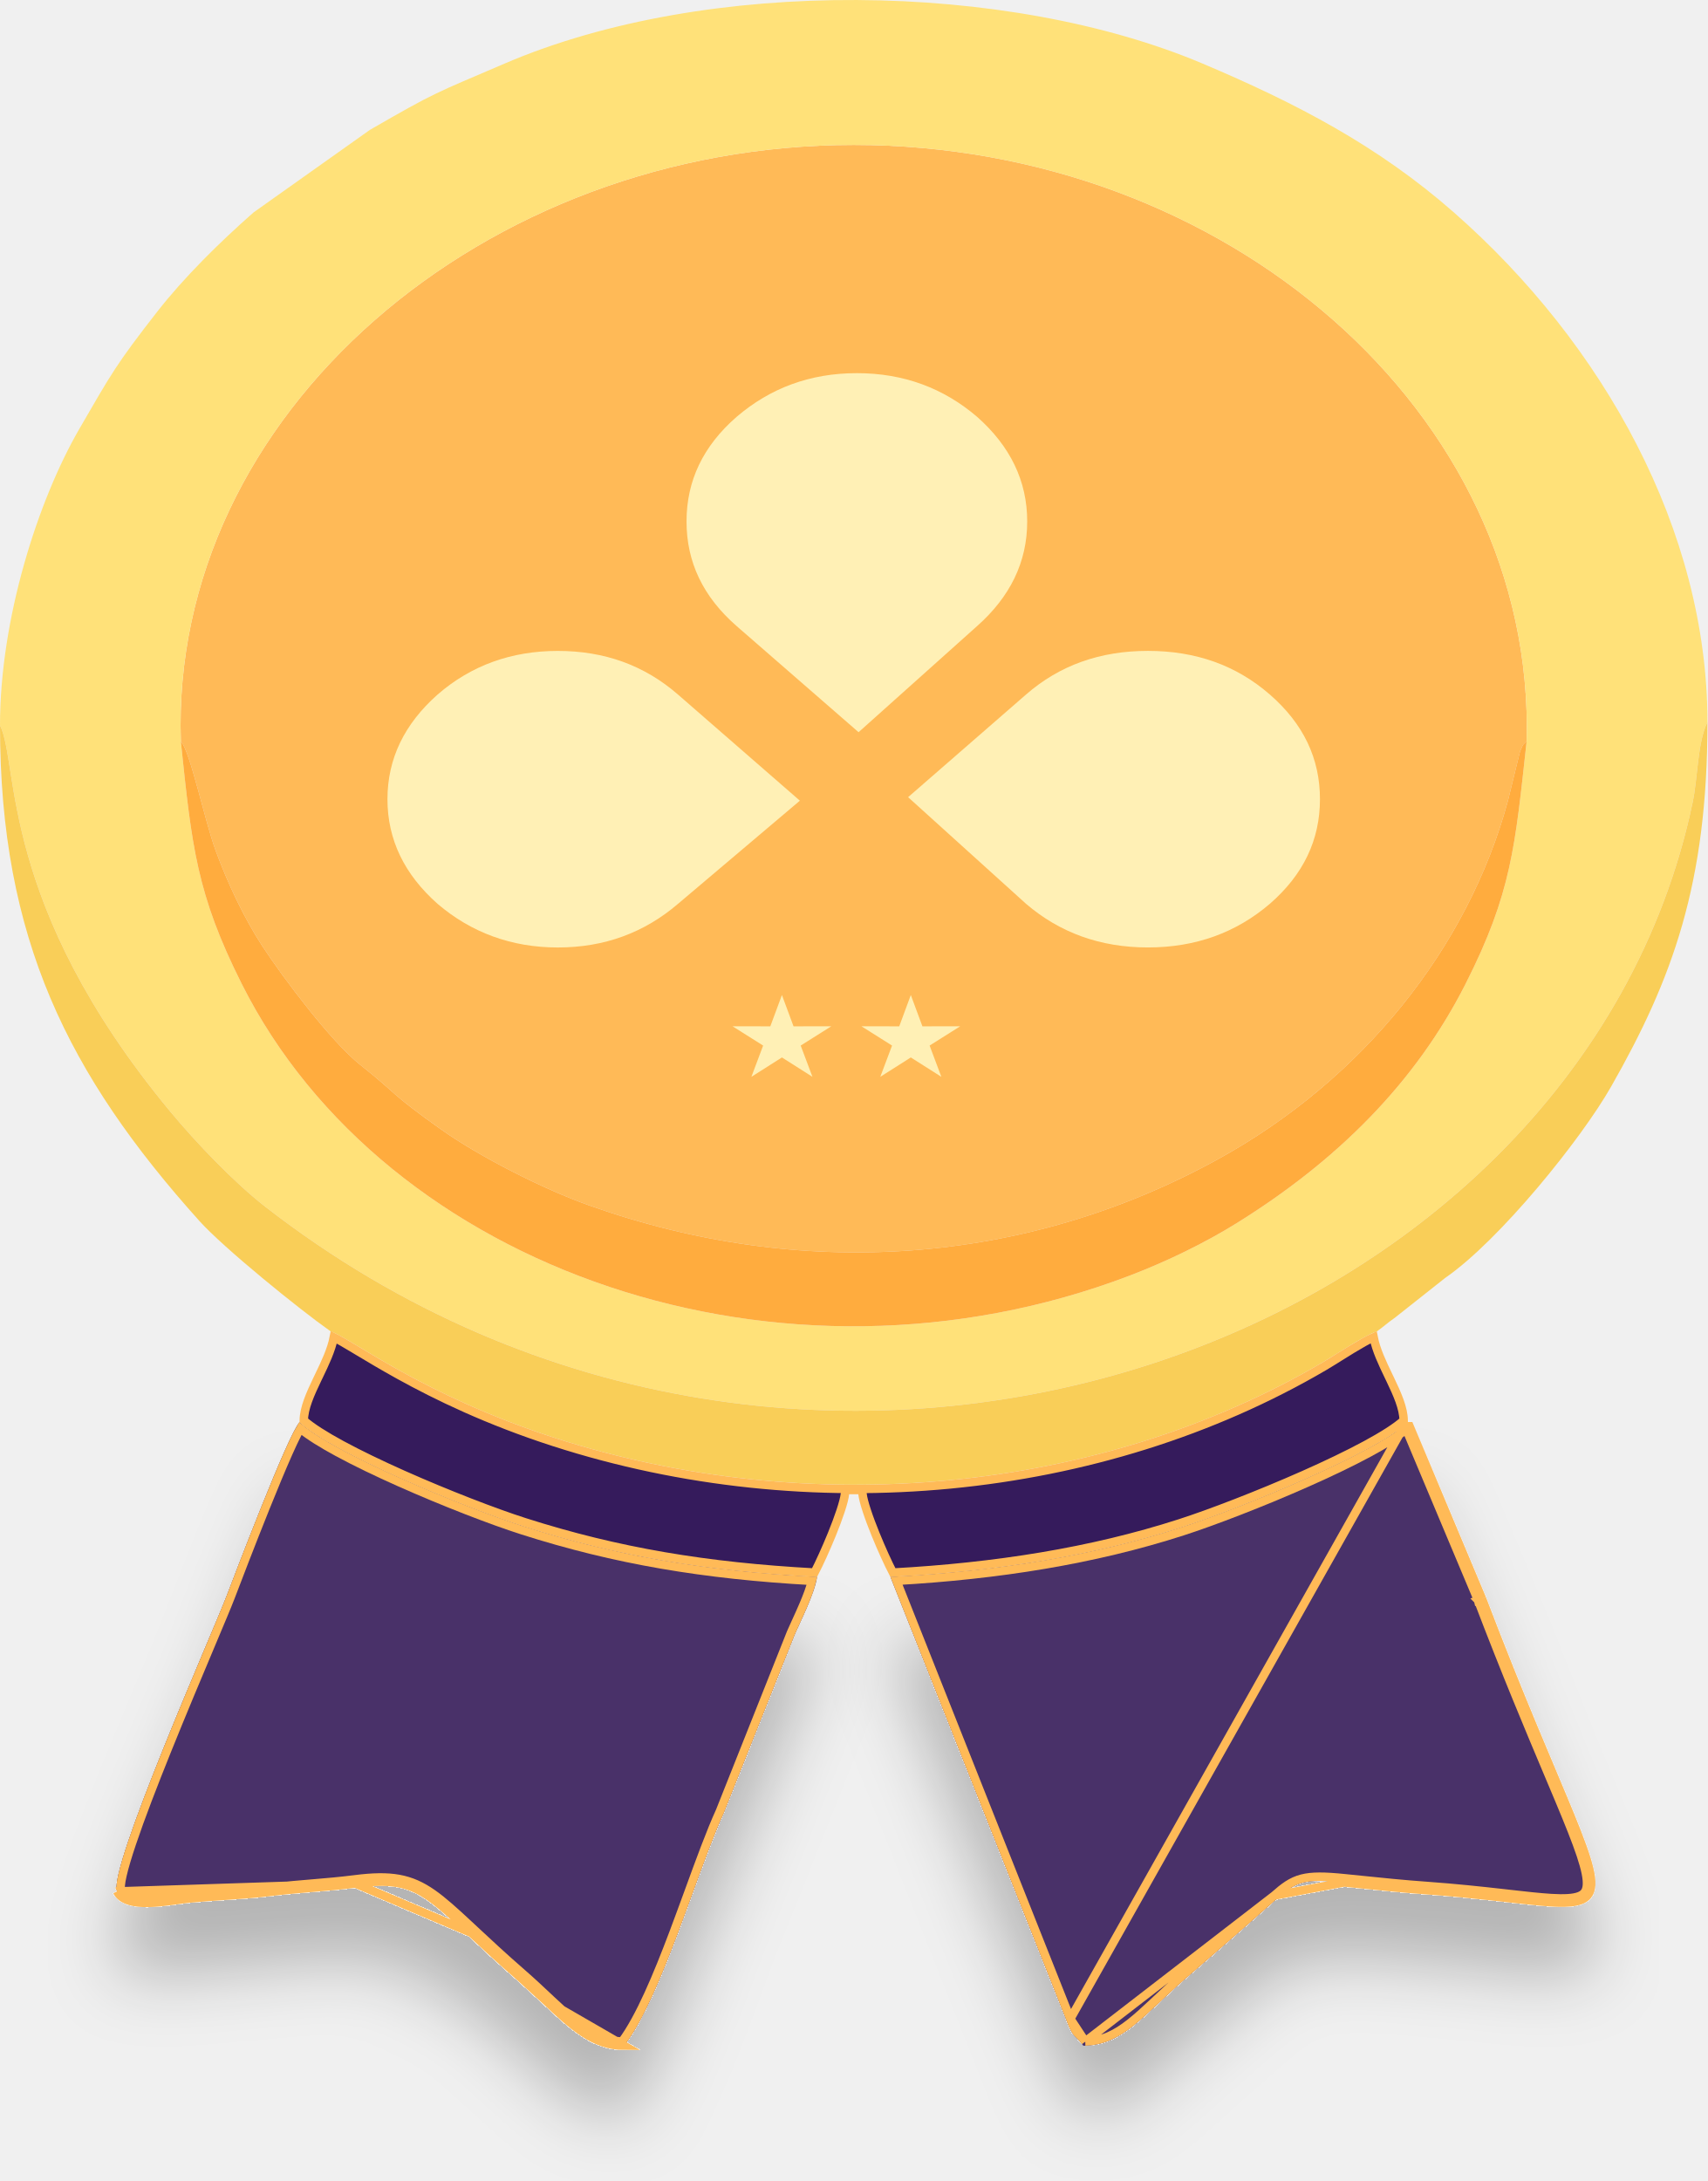
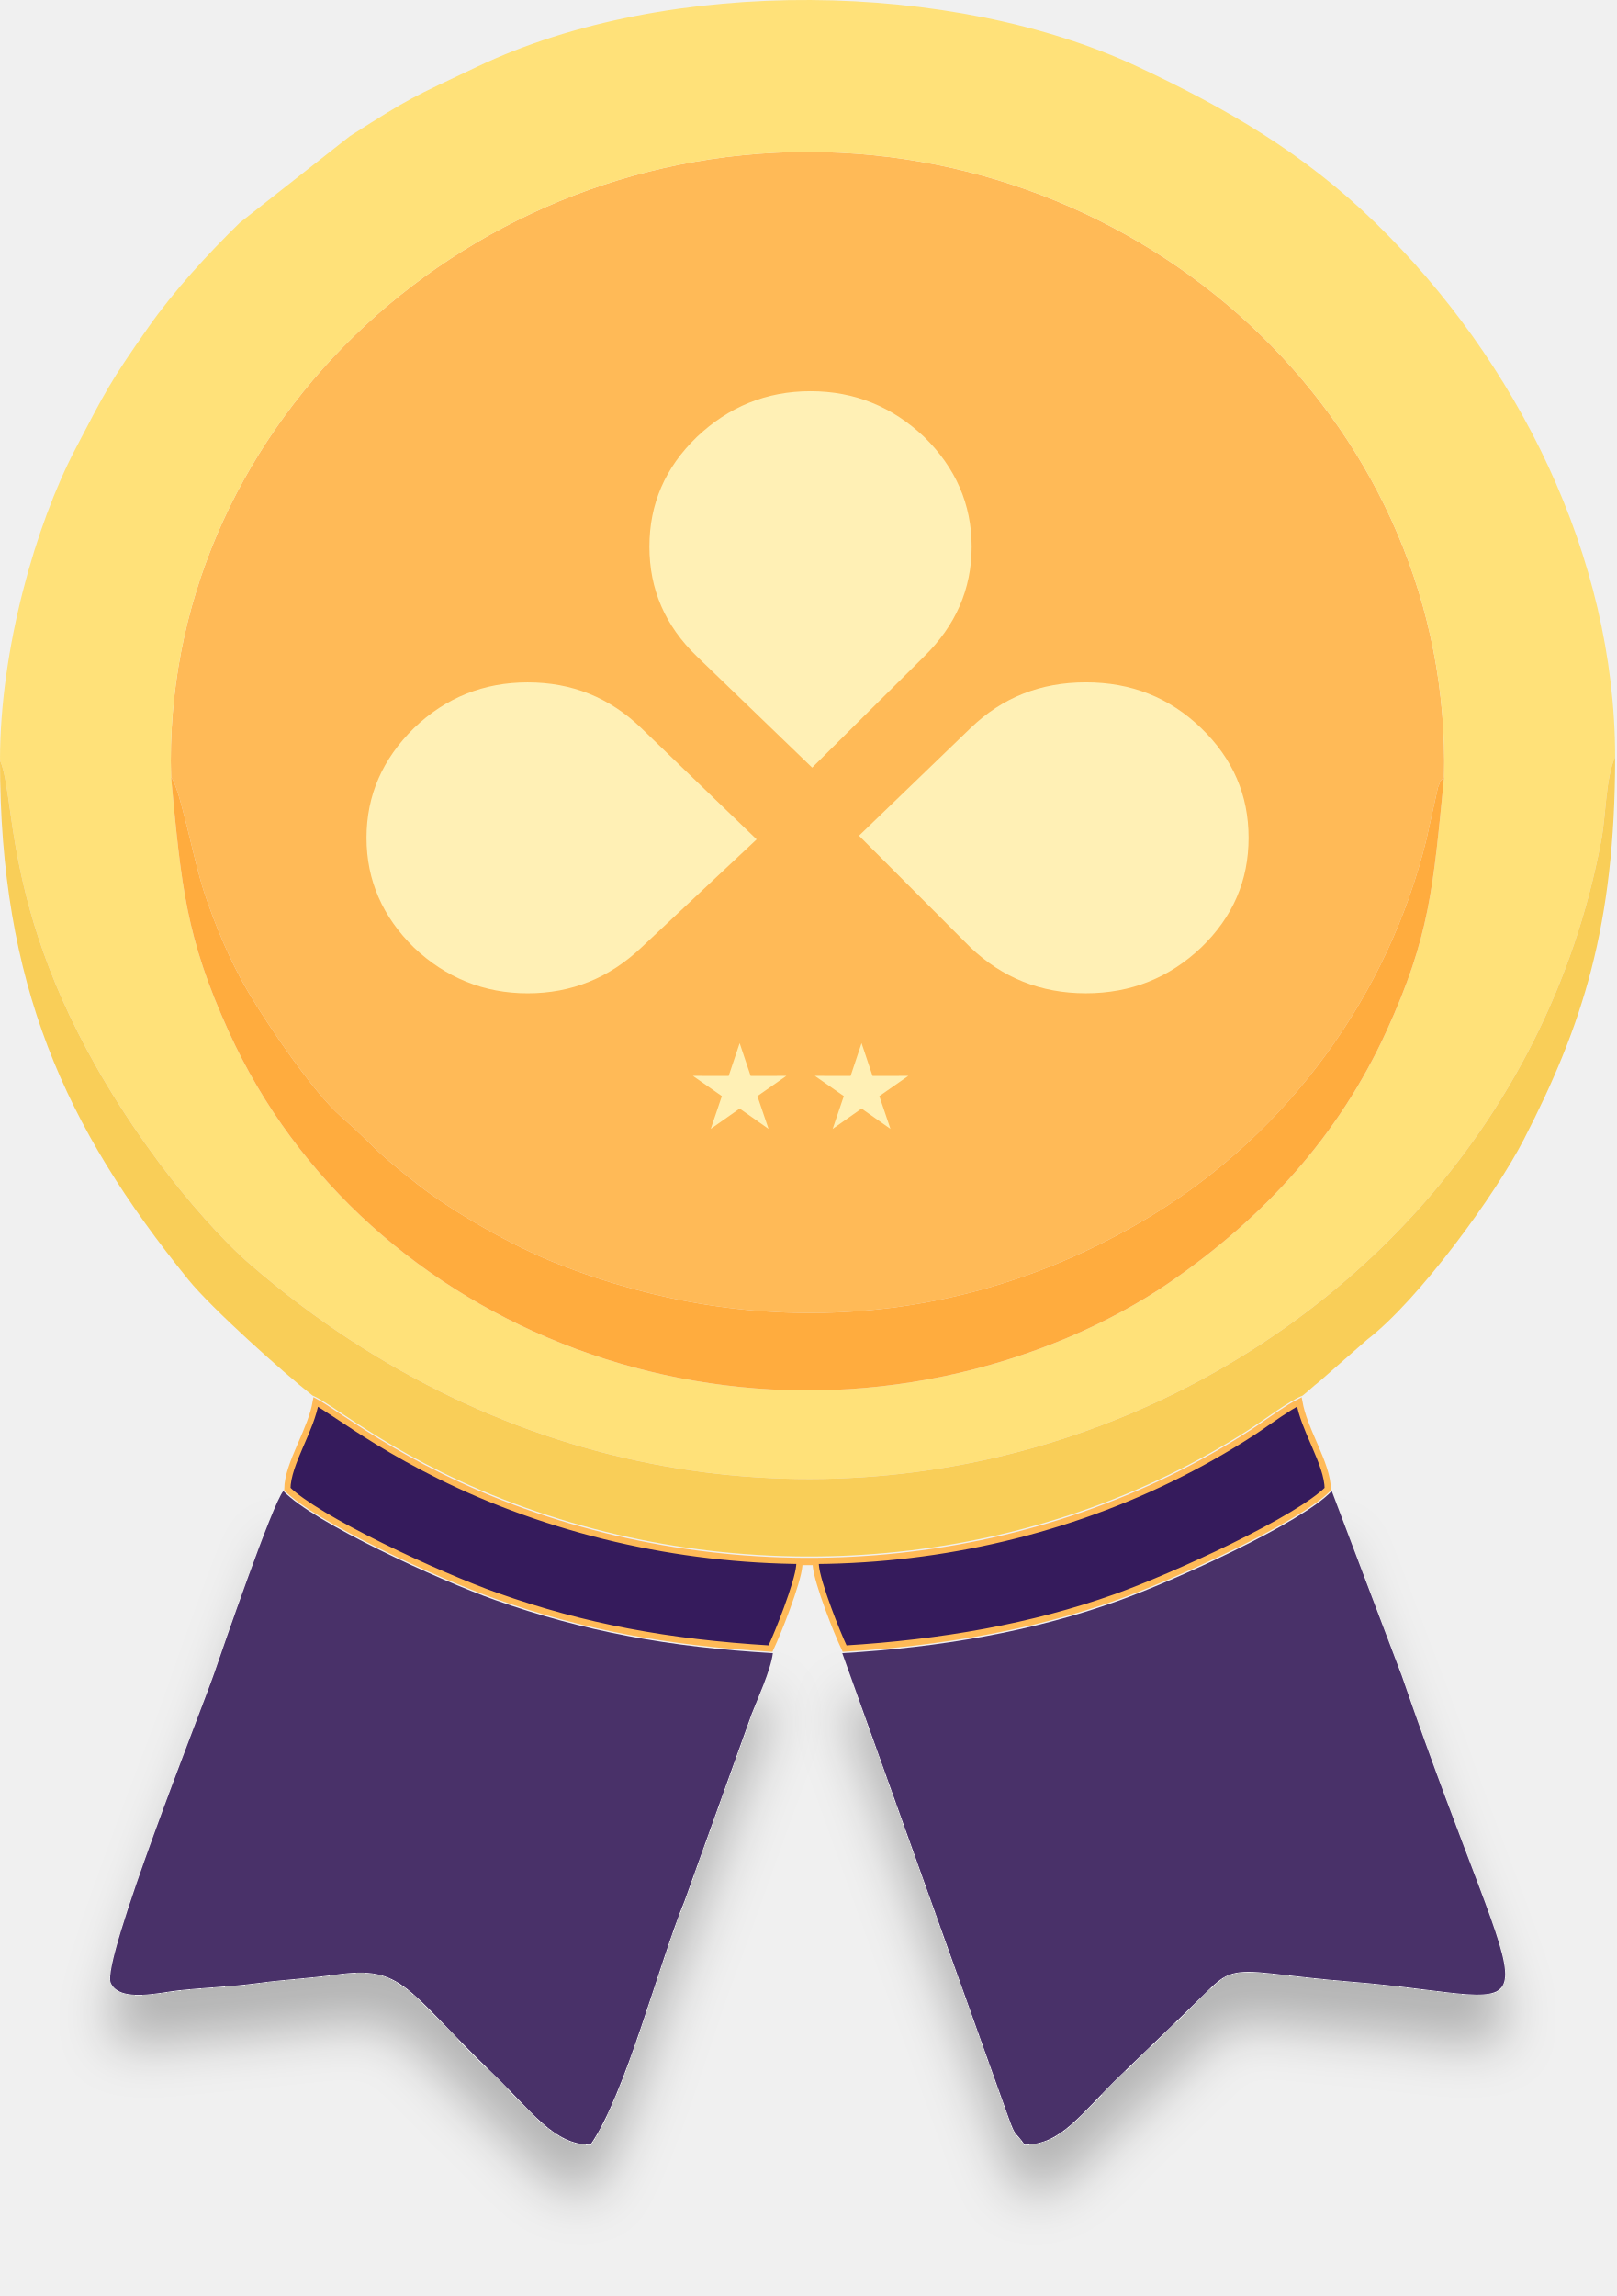
- <svg xmlns="http://www.w3.org/2000/svg" width="101" height="129" viewBox="0 0 101 129" fill="none">
-   <path fill-rule="evenodd" clip-rule="evenodd" d="M10.698 43.851C11.252 44.412 12.088 48.487 12.762 50.323C13.472 52.256 14.439 54.308 15.52 55.962C16.768 57.87 19.593 61.621 21.306 62.979C23.635 64.828 22.997 64.607 26.118 66.821C28.338 68.395 32.077 70.309 34.833 71.29C47.406 75.77 60.642 74.835 72.015 68.581C80.573 63.879 86.813 56.125 89.195 47.375L89.918 44.434C90.158 43.93 89.976 44.176 90.305 43.843C90.817 24.37 72.483 8.575 50.5 8.573C28.62 8.571 10.057 24.483 10.698 43.851Z" fill="#FFBA57" />
-   <path fill-rule="evenodd" clip-rule="evenodd" d="M4.705 25.346C6.607 22.062 6.88 21.541 9.283 18.458C10.873 16.415 13.018 14.304 15 12.563L21.882 7.681C25.815 5.413 25.664 5.558 29.861 3.755C41.865 -1.4 59.64 -1.102 71.134 3.759C76.691 6.108 81.527 8.635 86 12.563C94.856 20.338 101 31.387 101 42.712C100.402 43.938 100.439 45.96 100.128 47.445C93.346 79.792 47.819 96.306 15.711 71.389C13.887 69.974 11.632 67.632 10.03 65.696C-0.089 53.46 1.146 45.233 0 42.902C0 36.598 2.242 29.601 4.705 25.346ZM14.303 58.201C22.792 75.1 46.24 83.311 66.854 75.437C69.088 74.583 71.301 73.495 73.112 72.371C79.08 68.67 83.722 64.057 86.692 58.195C89.419 52.813 89.62 50.071 90.305 43.843C90.816 24.37 72.482 8.575 50.5 8.573C28.62 8.571 10.057 24.483 10.697 43.851C11.347 50.063 11.63 52.879 14.303 58.201Z" fill="#FFE179" />
-   <g filter="url(#filter0_d_2061_7688)">
-     <path fill-rule="evenodd" clip-rule="evenodd" d="M48.329 93.271C41.847 92.926 36.532 92.055 30.951 90.269C27.439 89.146 19.613 85.906 17.72 84.124C17.053 84.793 13.847 93.225 13.407 94.379C12.586 96.525 6.329 110.658 6.927 111.872C7.488 113.009 10.07 112.397 11.178 112.295C12.989 112.124 14.343 112.101 16.136 111.884C17.909 111.669 19.277 111.628 21.019 111.406C25.219 110.869 25.35 112.223 30.749 116.923C33.254 119.104 34.617 121 36.924 121C39.117 118.149 41.191 110.801 42.819 107.221L47.01 96.687C47.355 95.884 48.2 94.224 48.329 93.271Z" fill="#493169" />
-     <path d="M21.019 111.406C20.117 111.521 19.316 111.587 18.506 111.655C17.752 111.717 16.991 111.78 16.136 111.884M21.019 111.406L6.927 111.872M21.019 111.406C24.31 110.985 25.103 111.725 27.889 114.327M21.019 111.406L27.889 114.327M16.136 111.884L16.106 111.636C16.966 111.532 17.731 111.468 18.485 111.406L18.569 111.399C19.35 111.334 20.122 111.268 20.987 111.158L20.987 111.158C22.048 111.022 22.873 111.003 23.597 111.134C24.326 111.267 24.938 111.55 25.577 111.995C26.21 112.437 26.877 113.042 27.712 113.82C27.825 113.925 27.94 114.033 28.06 114.144C28.829 114.863 29.748 115.72 30.913 116.734C31.47 117.219 31.971 117.69 32.434 118.126C32.496 118.184 32.557 118.241 32.617 118.298C33.134 118.783 33.604 119.217 34.066 119.583C34.951 120.284 35.783 120.716 36.801 120.748C37.845 119.339 38.874 116.882 39.849 114.296C40.154 113.488 40.453 112.667 40.746 111.867C41.402 110.068 42.023 108.368 42.589 107.123L46.778 96.595L46.78 96.589L46.78 96.589C46.856 96.412 46.955 96.195 47.064 95.957C47.081 95.92 47.099 95.882 47.116 95.844C47.245 95.561 47.386 95.251 47.52 94.937C47.74 94.421 47.933 93.913 48.03 93.505C41.66 93.149 36.398 92.275 30.875 90.507C29.108 89.942 26.265 88.848 23.627 87.672C22.307 87.084 21.035 86.474 19.973 85.898C19.055 85.4 18.278 84.92 17.763 84.495C17.711 84.582 17.651 84.692 17.584 84.824C17.434 85.115 17.255 85.498 17.055 85.948C16.656 86.846 16.18 87.996 15.71 89.163C14.817 91.383 13.949 93.658 13.677 94.371C13.664 94.408 13.651 94.44 13.64 94.468L13.64 94.468C13.464 94.929 13.034 95.949 12.476 97.275C11.736 99.031 10.77 101.325 9.867 103.568C9.071 105.544 8.321 107.486 7.809 109.008C7.552 109.77 7.356 110.421 7.244 110.916C7.187 111.163 7.153 111.365 7.141 111.519C7.135 111.595 7.136 111.655 7.14 111.699C7.144 111.744 7.151 111.761 7.151 111.762L7.151 111.762L6.927 111.872M16.136 111.884L16.106 111.636C15.059 111.762 14.175 111.822 13.256 111.884C12.598 111.928 11.922 111.973 11.155 112.046M16.136 111.884C15.088 112.011 14.189 112.071 13.261 112.134C12.602 112.178 11.929 112.224 11.178 112.295M6.927 111.872L7.151 111.762C7.25 111.962 7.444 112.104 7.743 112.193C8.045 112.283 8.424 112.31 8.84 112.298C9.254 112.287 9.688 112.238 10.092 112.184C10.215 112.168 10.336 112.151 10.454 112.134C10.716 112.098 10.959 112.064 11.155 112.046M6.927 111.872C7.391 112.814 9.244 112.556 10.496 112.381C10.755 112.345 10.988 112.312 11.178 112.295M11.155 112.046L11.178 112.295M11.155 112.046C11.155 112.046 11.155 112.046 11.155 112.046L11.178 112.295M27.889 114.327C28.659 115.045 29.58 115.906 30.749 116.923M27.889 114.327L30.749 116.923M30.749 116.923C31.302 117.404 31.799 117.872 32.263 118.308M30.749 116.923L32.263 118.308M32.263 118.308C33.901 119.848 35.126 121 36.924 121L32.263 118.308Z" stroke="#FFBA57" stroke-width="0.5" />
+ <svg xmlns="http://www.w3.org/2000/svg" width="119" height="169" viewBox="0 0 119 169" fill="none">
+   <g clip-path="url(#clip0_5105_5983)">
+     <path fill-rule="evenodd" clip-rule="evenodd" d="M12.594 57.209C13.246 57.942 14.231 63.257 15.024 65.653C15.86 68.174 16.999 70.852 18.272 73.01C19.741 75.499 23.067 80.392 25.083 82.164C27.825 84.576 27.074 84.288 30.748 87.176C33.361 89.23 37.764 91.727 41.008 93.007C55.81 98.851 71.392 97.631 84.782 89.473C94.857 83.338 102.203 73.222 105.007 61.807L105.858 57.969C106.141 57.312 105.927 57.633 106.314 57.199C106.916 31.794 85.332 11.188 59.453 11.185C33.694 11.182 11.84 31.941 12.594 57.209Z" fill="#FFBA57" />
+     <path fill-rule="evenodd" clip-rule="evenodd" d="M5.539 33.067C7.778 28.782 8.1 28.103 10.928 24.081C12.801 21.415 15.325 18.661 17.659 16.39L25.761 10.02C30.392 7.062 30.213 7.251 35.155 4.899C49.286 -1.827 70.213 -1.438 83.745 4.904C90.287 7.969 95.98 11.266 101.246 16.39C111.672 26.534 118.905 40.948 118.905 55.723C118.201 57.322 118.245 59.96 117.879 61.898C109.894 104.099 56.297 125.643 18.497 93.136C16.349 91.289 13.694 88.235 11.808 85.708C-0.105 69.745 1.349 59.013 0 55.971C0 47.747 2.64 38.618 5.539 33.067ZM16.839 75.93C26.832 97.977 54.438 108.69 78.706 98.417C81.335 97.302 83.941 95.883 86.073 94.417C93.099 89.589 98.565 83.571 102.061 75.923C105.272 68.901 105.507 65.324 106.314 57.199C106.916 31.794 85.332 11.187 59.453 11.185C33.694 11.182 11.84 31.941 12.594 57.209C13.359 65.314 13.691 68.987 16.839 75.93Z" fill="#FFE179" />
+     <g filter="url(#filter0_d_5105_5983)">
+       <path fill-rule="evenodd" clip-rule="evenodd" d="M56.897 121.683C49.265 121.234 43.009 120.097 36.438 117.767C32.303 116.302 23.09 112.075 20.861 109.75C20.076 110.622 16.302 121.623 15.784 123.129C14.817 125.928 7.45 144.367 8.155 145.951C8.815 147.434 11.855 146.635 13.159 146.502C15.291 146.279 16.886 146.249 18.997 145.966C21.084 145.686 22.695 145.632 24.745 145.343C29.689 144.642 29.844 146.408 36.2 152.54C39.149 155.386 40.754 157.859 43.47 157.859C46.052 154.14 48.493 144.553 50.41 139.883L55.344 126.14C55.749 125.092 56.745 122.927 56.897 121.683Z" fill="#493169" />
+     </g>
+     <g filter="url(#filter1_d_5105_5983)">
+       <path fill-rule="evenodd" clip-rule="evenodd" d="M62.008 121.683L74.264 155.904C74.799 157.391 74.71 156.815 75.435 157.859C78.143 157.859 79.565 155.57 82.548 152.694C84.755 150.565 86.751 148.667 88.93 146.517C90.255 145.211 90.836 144.949 93.605 145.259C95.44 145.464 97.268 145.691 99.379 145.858C115.168 147.121 112.78 151.189 103.202 123.358L98.043 109.75C95.859 112.08 86.421 116.37 82.249 117.858C76.001 120.092 69.221 121.259 62.008 121.683Z" fill="#493169" />
+     </g>
+     <path fill-rule="evenodd" clip-rule="evenodd" d="M-3.05176e-05 55.971C-3.05176e-05 72.424 4.751 82.937 13.877 94.205C15.572 96.297 20.877 101.06 23.014 102.725C24.507 103.301 29.436 107.669 38.691 110.974C56.328 117.275 76.509 115.261 92.073 105.15C93.118 104.471 94.925 103.104 95.891 102.732C96.43 102.305 96.614 102.085 97.13 101.689L100.644 98.609C104.434 95.708 110.101 87.927 112.196 83.851C116.475 75.524 118.905 68.199 118.905 55.723C118.201 57.322 118.245 59.96 117.879 61.898C109.894 104.099 56.297 125.643 18.497 93.136C16.349 91.29 13.694 88.235 11.808 85.708C-0.105 69.746 1.349 59.013 -3.05176e-05 55.971Z" fill="#F9CE58" />
+     <path d="M36.528 117.457C34.473 116.729 31.146 115.311 28.055 113.784C26.509 113.02 25.027 112.232 23.794 111.492C22.623 110.788 21.698 110.139 21.154 109.606C21.167 108.655 21.596 107.593 22.098 106.431C22.132 106.352 22.167 106.273 22.201 106.193C22.623 105.222 23.07 104.194 23.247 103.192C23.582 103.375 24.04 103.673 24.64 104.072C24.727 104.129 24.817 104.189 24.909 104.25C25.682 104.764 26.643 105.404 27.799 106.112C30.387 107.696 33.95 109.624 38.6 111.284C56.312 117.615 76.58 115.593 92.221 105.432C92.513 105.242 92.871 104.994 93.25 104.731C93.549 104.524 93.861 104.308 94.164 104.104C94.713 103.735 95.239 103.401 95.656 103.19C95.834 104.189 96.28 105.217 96.702 106.187C96.737 106.269 96.773 106.351 96.808 106.432C97.31 107.594 97.738 108.658 97.75 109.608C97.217 110.141 96.288 110.793 95.101 111.504C93.853 112.252 92.345 113.049 90.772 113.822C87.626 115.368 84.233 116.809 82.159 117.548C75.995 119.752 69.304 120.915 62.18 121.347C61.869 120.686 61.395 119.541 60.971 118.385C60.739 117.752 60.524 117.121 60.361 116.57C60.195 116.011 60.09 115.558 60.065 115.271L60.039 114.976H59.772H59.133H58.865L58.84 115.271C58.815 115.558 58.71 116.011 58.544 116.57C58.38 117.121 58.166 117.752 57.933 118.385C57.51 119.541 57.036 120.686 56.725 121.347C49.199 120.891 43.016 119.757 36.528 117.457Z" fill="#351B5C" stroke="#FFBA57" stroke-width="0.457" />
+     <path fill-rule="evenodd" clip-rule="evenodd" d="M106.314 57.198C105.926 57.633 106.141 57.312 105.858 57.969L105.007 61.807C102.202 73.222 94.856 83.338 84.782 89.472C71.391 97.631 55.809 98.851 41.008 93.007C37.763 91.726 33.364 89.23 30.747 87.176C27.073 84.288 27.825 84.576 25.083 82.163C23.066 80.392 19.741 75.498 18.271 73.009C16.998 70.852 15.859 68.174 15.024 65.652C14.23 63.257 13.246 57.941 12.594 57.208C13.358 65.314 13.691 68.987 16.839 75.93C26.832 97.977 54.437 108.689 78.706 98.416C81.335 97.302 83.941 95.882 86.073 94.417C93.099 89.589 98.564 83.57 102.061 75.922C105.271 68.901 105.507 65.324 106.314 57.198Z" fill="#FFAC3E" />
+     <path d="M71.452 53.593C73.791 51.334 76.609 50.225 79.94 50.225C83.274 50.225 86.089 51.334 88.43 53.593C90.771 55.852 91.921 58.53 91.921 61.668C91.921 64.806 90.771 67.487 88.43 69.743C86.089 71.964 83.274 73.111 79.94 73.111C76.609 73.111 73.791 71.964 71.452 69.743L63.24 61.514L71.452 53.593ZM51.3 48.312C48.962 46.054 47.809 43.376 47.809 40.238C47.809 37.1 48.962 34.419 51.3 32.163C53.642 29.942 56.417 28.795 59.67 28.795C62.923 28.795 65.701 29.942 68.043 32.163C70.342 34.419 71.533 37.1 71.533 40.238C71.533 43.376 70.342 46.054 68.043 48.312L59.791 56.501L51.3 48.312ZM47.215 69.745C44.874 71.966 42.098 73.113 38.843 73.113C35.632 73.113 32.814 71.966 30.473 69.745C28.174 67.489 26.982 64.808 26.982 61.67C26.982 58.532 28.174 55.854 30.473 53.596C32.814 51.337 35.632 50.228 38.843 50.228C42.098 50.228 44.874 51.337 47.215 53.596L55.703 61.784L47.215 69.745Z" fill="#FFF0B5" />
+     <path d="M63.428 76.782L64.237 79.197L66.869 79.192L64.737 80.68L65.555 83.093L63.428 81.597L61.301 83.093L62.121 80.68L59.989 79.192L62.621 79.197L63.428 76.782Z" fill="#FFF0B5" />
+     <path d="M54.453 76.782L55.262 79.197L57.891 79.192L55.759 80.68L56.579 83.093L54.453 81.597L52.326 83.093L53.143 80.68L51.012 79.192L53.644 79.197L54.453 76.782Z" fill="#FFF0B5" />
  </g>
-   <g filter="url(#filter1_d_2061_7688)">
-     <path fill-rule="evenodd" clip-rule="evenodd" d="M52.671 93.271L63.081 119.501C63.535 120.641 63.46 120.2 64.076 121C66.376 121 67.584 119.245 70.117 117.041C71.993 115.409 73.688 113.954 75.538 112.306C76.664 111.305 77.158 111.104 79.509 111.342C81.069 111.499 82.621 111.673 84.414 111.801C97.826 112.769 95.797 115.887 87.662 94.555L83.28 84.124C81.424 85.91 73.407 89.198 69.864 90.339C64.556 92.051 58.797 92.946 52.671 93.271Z" fill="#493169" />
-     <path d="M75.372 112.119L75.372 112.119C75.94 111.615 76.382 111.279 77.001 111.117C77.607 110.959 78.359 110.974 79.534 111.093M75.372 112.119L79.509 111.342M75.372 112.119C74.026 113.318 72.763 114.414 71.451 115.552C70.961 115.977 70.464 116.408 69.953 116.853C69.385 117.347 68.883 117.819 68.424 118.25C68.368 118.303 68.312 118.355 68.257 118.407C67.751 118.882 67.298 119.301 66.854 119.65C66.007 120.318 65.212 120.719 64.196 120.748M75.372 112.119L64.196 120.748M79.534 111.093L79.509 111.342M79.534 111.093C79.534 111.093 79.534 111.093 79.534 111.093L79.509 111.342M79.534 111.093C79.852 111.125 80.168 111.158 80.487 111.19C81.735 111.319 83.007 111.45 84.432 111.551L84.432 111.551C86.114 111.673 87.553 111.828 88.766 111.964C88.92 111.982 89.071 111.999 89.218 112.015C90.228 112.129 91.061 112.224 91.739 112.265C92.523 112.312 93.055 112.285 93.394 112.16C93.556 112.1 93.662 112.022 93.732 111.928C93.803 111.834 93.853 111.705 93.869 111.519C93.902 111.133 93.788 110.561 93.508 109.72C93.231 108.888 92.804 107.828 92.242 106.482C92.037 105.993 91.816 105.467 91.577 104.902C90.504 102.357 89.095 99.014 87.43 94.648M79.509 111.342C79.826 111.374 80.141 111.406 80.459 111.439C81.708 111.567 82.985 111.699 84.414 111.801C90.227 112.22 93.139 113.044 93.911 112.106C94.92 110.879 92.271 106.642 87.662 94.555M87.43 94.648L87.431 94.652L87.662 94.555M87.43 94.648C87.429 94.647 87.429 94.645 87.428 94.644L87.662 94.555M87.43 94.648L83.184 84.541M87.662 94.555L83.383 84.37C83.322 84.426 83.255 84.483 83.184 84.541M83.184 84.541L83.082 84.301L63.314 119.408L53.031 93.502C59.044 93.16 64.708 92.265 69.941 90.577C71.723 90.003 74.621 88.893 77.306 87.702C78.649 87.107 79.942 86.49 81.018 85.908C81.913 85.425 82.672 84.958 83.184 84.541ZM64.196 120.748C64.075 120.597 63.981 120.494 63.903 120.414C63.859 120.369 63.827 120.337 63.8 120.31C63.763 120.275 63.737 120.249 63.706 120.214C63.624 120.119 63.542 119.983 63.314 119.408L64.196 120.748Z" stroke="#FFBA57" stroke-width="0.5" />
-   </g>
-   <path fill-rule="evenodd" clip-rule="evenodd" d="M0 42.902C0 55.513 4.035 63.571 11.787 72.209C13.227 73.812 17.733 77.463 19.549 78.739C20.817 79.18 25.003 82.529 32.864 85.062C47.846 89.892 64.988 88.348 78.208 80.598C79.096 80.077 80.63 79.029 81.451 78.745C81.91 78.417 82.065 78.249 82.504 77.945L85.489 75.584C88.708 73.361 93.521 67.396 95.301 64.272C98.936 57.889 101 52.275 101 42.712C100.402 43.938 100.439 45.96 100.128 47.445C93.346 79.792 47.819 96.306 15.711 71.389C13.887 69.974 11.632 67.632 10.03 65.696C-0.089 53.46 1.146 45.233 0 42.902Z" fill="#F9CE58" />
-   <path d="M31.027 90.031L31.027 90.031C29.282 89.473 26.456 88.386 23.83 87.216C22.517 86.63 21.258 86.026 20.211 85.459C19.216 84.919 18.43 84.422 17.969 84.013C17.98 83.285 18.344 82.47 18.77 81.58C18.799 81.519 18.829 81.458 18.858 81.397C19.216 80.653 19.596 79.865 19.747 79.097C20.031 79.237 20.42 79.466 20.93 79.771C21.004 79.815 21.08 79.861 21.158 79.908C21.815 80.302 22.631 80.792 23.613 81.335C25.811 82.55 28.838 84.027 32.788 85.3C47.832 90.152 65.049 88.602 78.334 80.814L78.334 80.814C78.582 80.668 78.886 80.478 79.208 80.277C79.462 80.118 79.727 79.953 79.984 79.796C80.451 79.513 80.897 79.257 81.252 79.095C81.403 79.861 81.782 80.649 82.14 81.393C82.17 81.456 82.2 81.518 82.23 81.58C82.657 82.471 83.02 83.287 83.031 84.015C82.578 84.423 81.788 84.924 80.78 85.469C79.72 86.041 78.44 86.653 77.104 87.245C74.431 88.43 71.549 89.534 69.787 90.101L69.787 90.101C64.551 91.79 58.868 92.681 52.817 93.013C52.552 92.506 52.15 91.628 51.79 90.743C51.593 90.257 51.41 89.774 51.272 89.351C51.131 88.923 51.041 88.575 51.02 88.355L50.998 88.129H50.771H50.228H50.001L49.98 88.355C49.959 88.575 49.869 88.923 49.728 89.351C49.589 89.774 49.407 90.257 49.21 90.743C48.85 91.628 48.447 92.506 48.183 93.013C41.79 92.663 36.539 91.794 31.027 90.031Z" fill="#351B5C" stroke="#FFBA57" stroke-width="0.5" />
-   <path fill-rule="evenodd" clip-rule="evenodd" d="M90.305 43.843C89.975 44.176 90.158 43.93 89.917 44.433L89.195 47.375C86.812 56.125 80.572 63.879 72.015 68.581C60.641 74.834 47.406 75.77 34.833 71.29C32.077 70.309 28.34 68.395 26.117 66.821C22.996 64.607 23.635 64.828 21.306 62.978C19.593 61.621 16.768 57.87 15.52 55.962C14.439 54.308 13.471 52.255 12.762 50.323C12.088 48.487 11.251 44.412 10.697 43.85C11.347 50.063 11.629 52.879 14.303 58.201C22.792 75.1 46.24 83.311 66.854 75.437C69.088 74.583 71.301 73.494 73.112 72.371C79.08 68.67 83.722 64.057 86.692 58.195C89.419 52.813 89.619 50.071 90.305 43.843Z" fill="#FFAC3E" />
-   <path d="M60.693 41.079C62.679 39.348 65.073 38.498 67.902 38.498C70.734 38.498 73.125 39.348 75.114 41.079C77.103 42.81 78.079 44.863 78.079 47.269C78.079 49.674 77.103 51.729 75.114 53.458C73.125 55.16 70.734 56.039 67.902 56.039C65.073 56.039 62.679 55.16 60.693 53.458L53.717 47.151L60.693 41.079ZM43.575 37.032C41.589 35.3 40.61 33.248 40.61 30.842C40.61 28.437 41.589 26.382 43.575 24.653C45.564 22.951 47.922 22.071 50.685 22.071C53.448 22.071 55.808 22.951 57.797 24.653C59.75 26.382 60.762 28.437 60.762 30.842C60.762 33.248 59.75 35.3 57.797 37.032L50.787 43.308L43.575 37.032ZM40.105 53.46C38.117 55.162 35.759 56.041 32.994 56.041C30.266 56.041 27.873 55.162 25.884 53.46C23.931 51.731 22.919 49.676 22.919 47.27C22.919 44.865 23.931 42.812 25.884 41.081C27.873 39.35 30.266 38.5 32.994 38.5C35.759 38.5 38.117 39.35 40.105 41.081L47.315 47.358L40.105 53.46Z" fill="#FFF0B5" />
-   <path d="M53.877 58.853L54.564 60.705L56.8 60.701L54.989 61.842L55.683 63.691L53.877 62.545L52.071 63.691L52.767 61.842L50.956 60.701L53.192 60.705L53.877 58.853Z" fill="#FFF0B5" />
-   <path d="M46.253 58.853L46.94 60.705L49.174 60.701L47.363 61.842L48.059 63.691L46.253 62.545L44.447 63.691L45.141 61.842L43.33 60.701L45.566 60.705L46.253 58.853Z" fill="#FFF0B5" />
  <defs>
-     <filter id="filter0_d_2061_7688" x="2.887" y="84.124" width="49.442" height="44.875" filterUnits="userSpaceOnUse" color-interpolation-filters="sRGB">
+     <filter id="filter0_d_5105_5983" x="4.449" y="109.75" width="56.106" height="55.426" filterUnits="userSpaceOnUse" color-interpolation-filters="sRGB">
      <feFlood flood-opacity="0" result="BackgroundImageFix" />
      <feColorMatrix in="SourceAlpha" type="matrix" values="0 0 0 0 0 0 0 0 0 0 0 0 0 0 0 0 0 0 127 0" result="hardAlpha" />
-       <feOffset dy="4" />
-       <feGaussianBlur stdDeviation="2" />
+       <feOffset dy="3.659" />
+       <feGaussianBlur stdDeviation="1.829" />
      <feComposite in2="hardAlpha" operator="out" />
      <feColorMatrix type="matrix" values="0 0 0 0 0 0 0 0 0 0 0 0 0 0 0 0 0 0 0.25 0" />
-       <feBlend mode="normal" in2="BackgroundImageFix" result="effect1_dropShadow_2061_7688" />
-       <feBlend mode="normal" in="SourceGraphic" in2="effect1_dropShadow_2061_7688" result="shape" />
+       <feBlend mode="normal" in2="BackgroundImageFix" result="effect1_dropShadow_5105_5983" />
+       <feBlend mode="normal" in="SourceGraphic" in2="effect1_dropShadow_5105_5983" result="shape" />
    </filter>
-     <filter id="filter1_d_2061_7688" x="48.671" y="84.124" width="49.453" height="44.875" filterUnits="userSpaceOnUse" color-interpolation-filters="sRGB">
+     <filter id="filter1_d_5105_5983" x="58.35" y="109.75" width="56.12" height="55.426" filterUnits="userSpaceOnUse" color-interpolation-filters="sRGB">
      <feFlood flood-opacity="0" result="BackgroundImageFix" />
      <feColorMatrix in="SourceAlpha" type="matrix" values="0 0 0 0 0 0 0 0 0 0 0 0 0 0 0 0 0 0 127 0" result="hardAlpha" />
-       <feOffset dy="4" />
-       <feGaussianBlur stdDeviation="2" />
+       <feOffset dy="3.659" />
+       <feGaussianBlur stdDeviation="1.829" />
      <feComposite in2="hardAlpha" operator="out" />
      <feColorMatrix type="matrix" values="0 0 0 0 0 0 0 0 0 0 0 0 0 0 0 0 0 0 0.25 0" />
-       <feBlend mode="normal" in2="BackgroundImageFix" result="effect1_dropShadow_2061_7688" />
-       <feBlend mode="normal" in="SourceGraphic" in2="effect1_dropShadow_2061_7688" result="shape" />
+       <feBlend mode="normal" in2="BackgroundImageFix" result="effect1_dropShadow_5105_5983" />
+       <feBlend mode="normal" in="SourceGraphic" in2="effect1_dropShadow_5105_5983" result="shape" />
    </filter>
+     <clipPath id="clip0_5105_5983">
+       <rect width="118.905" height="168.296" fill="white" />
+     </clipPath>
  </defs>
</svg>
